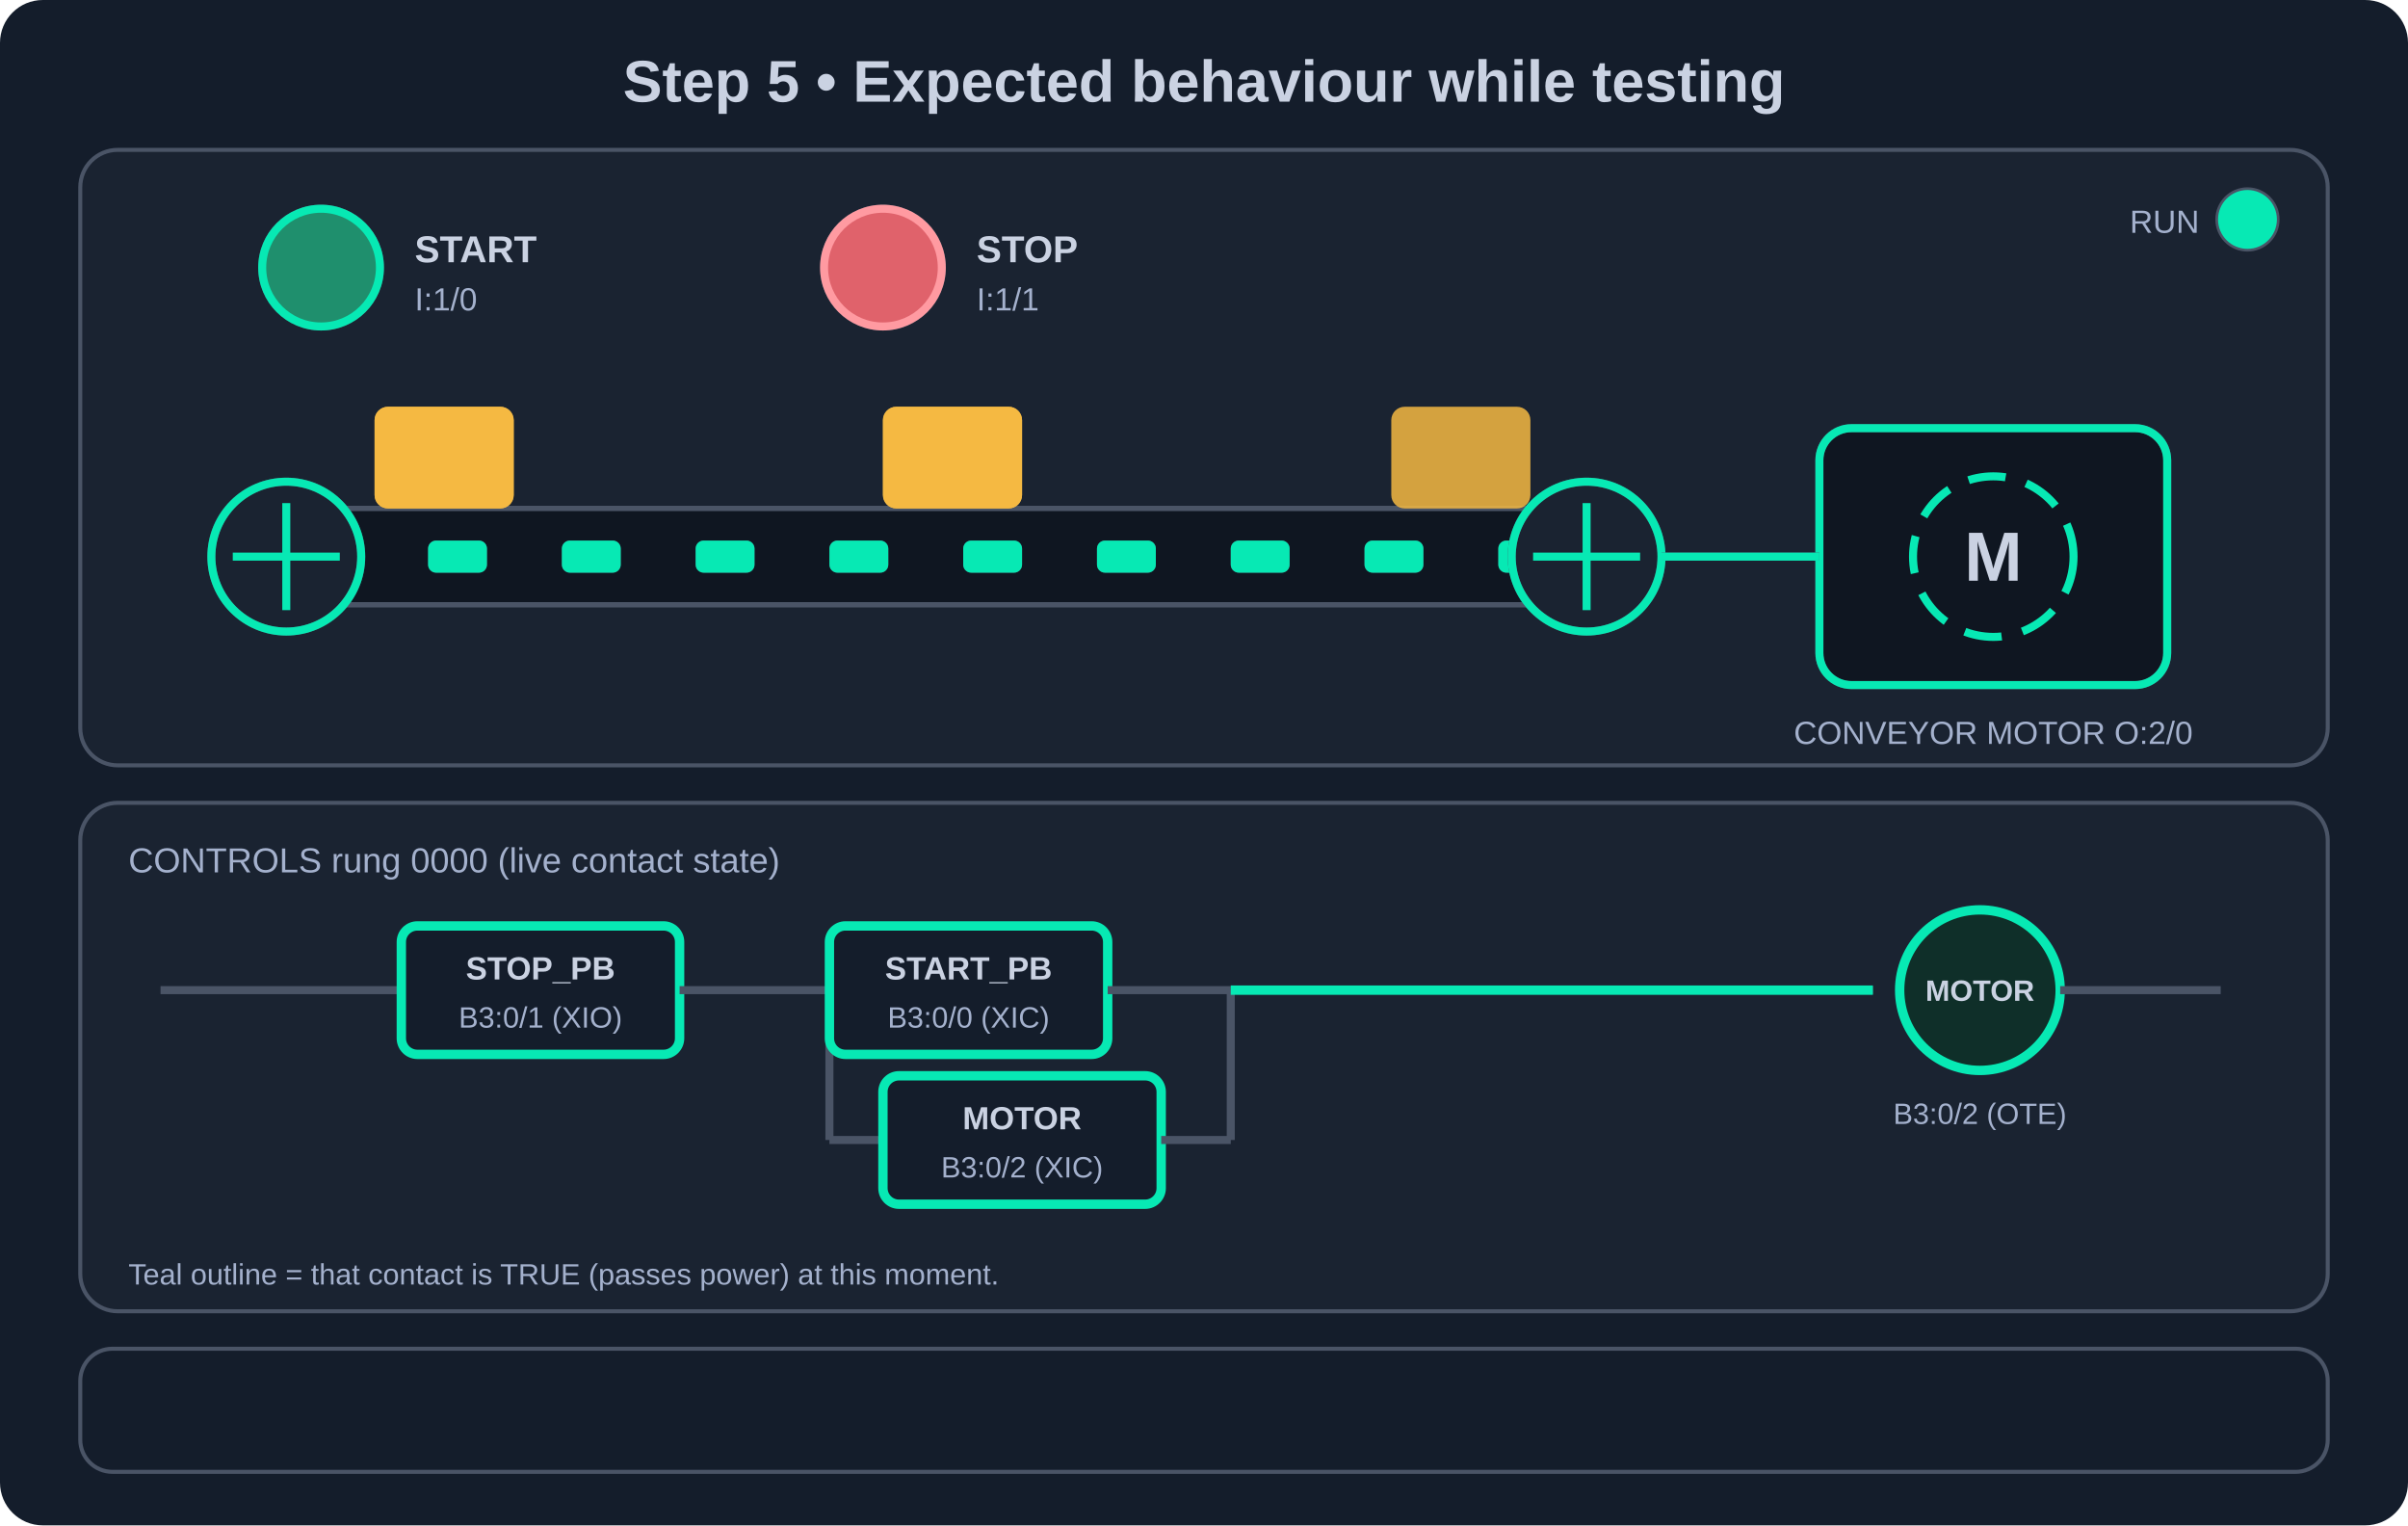
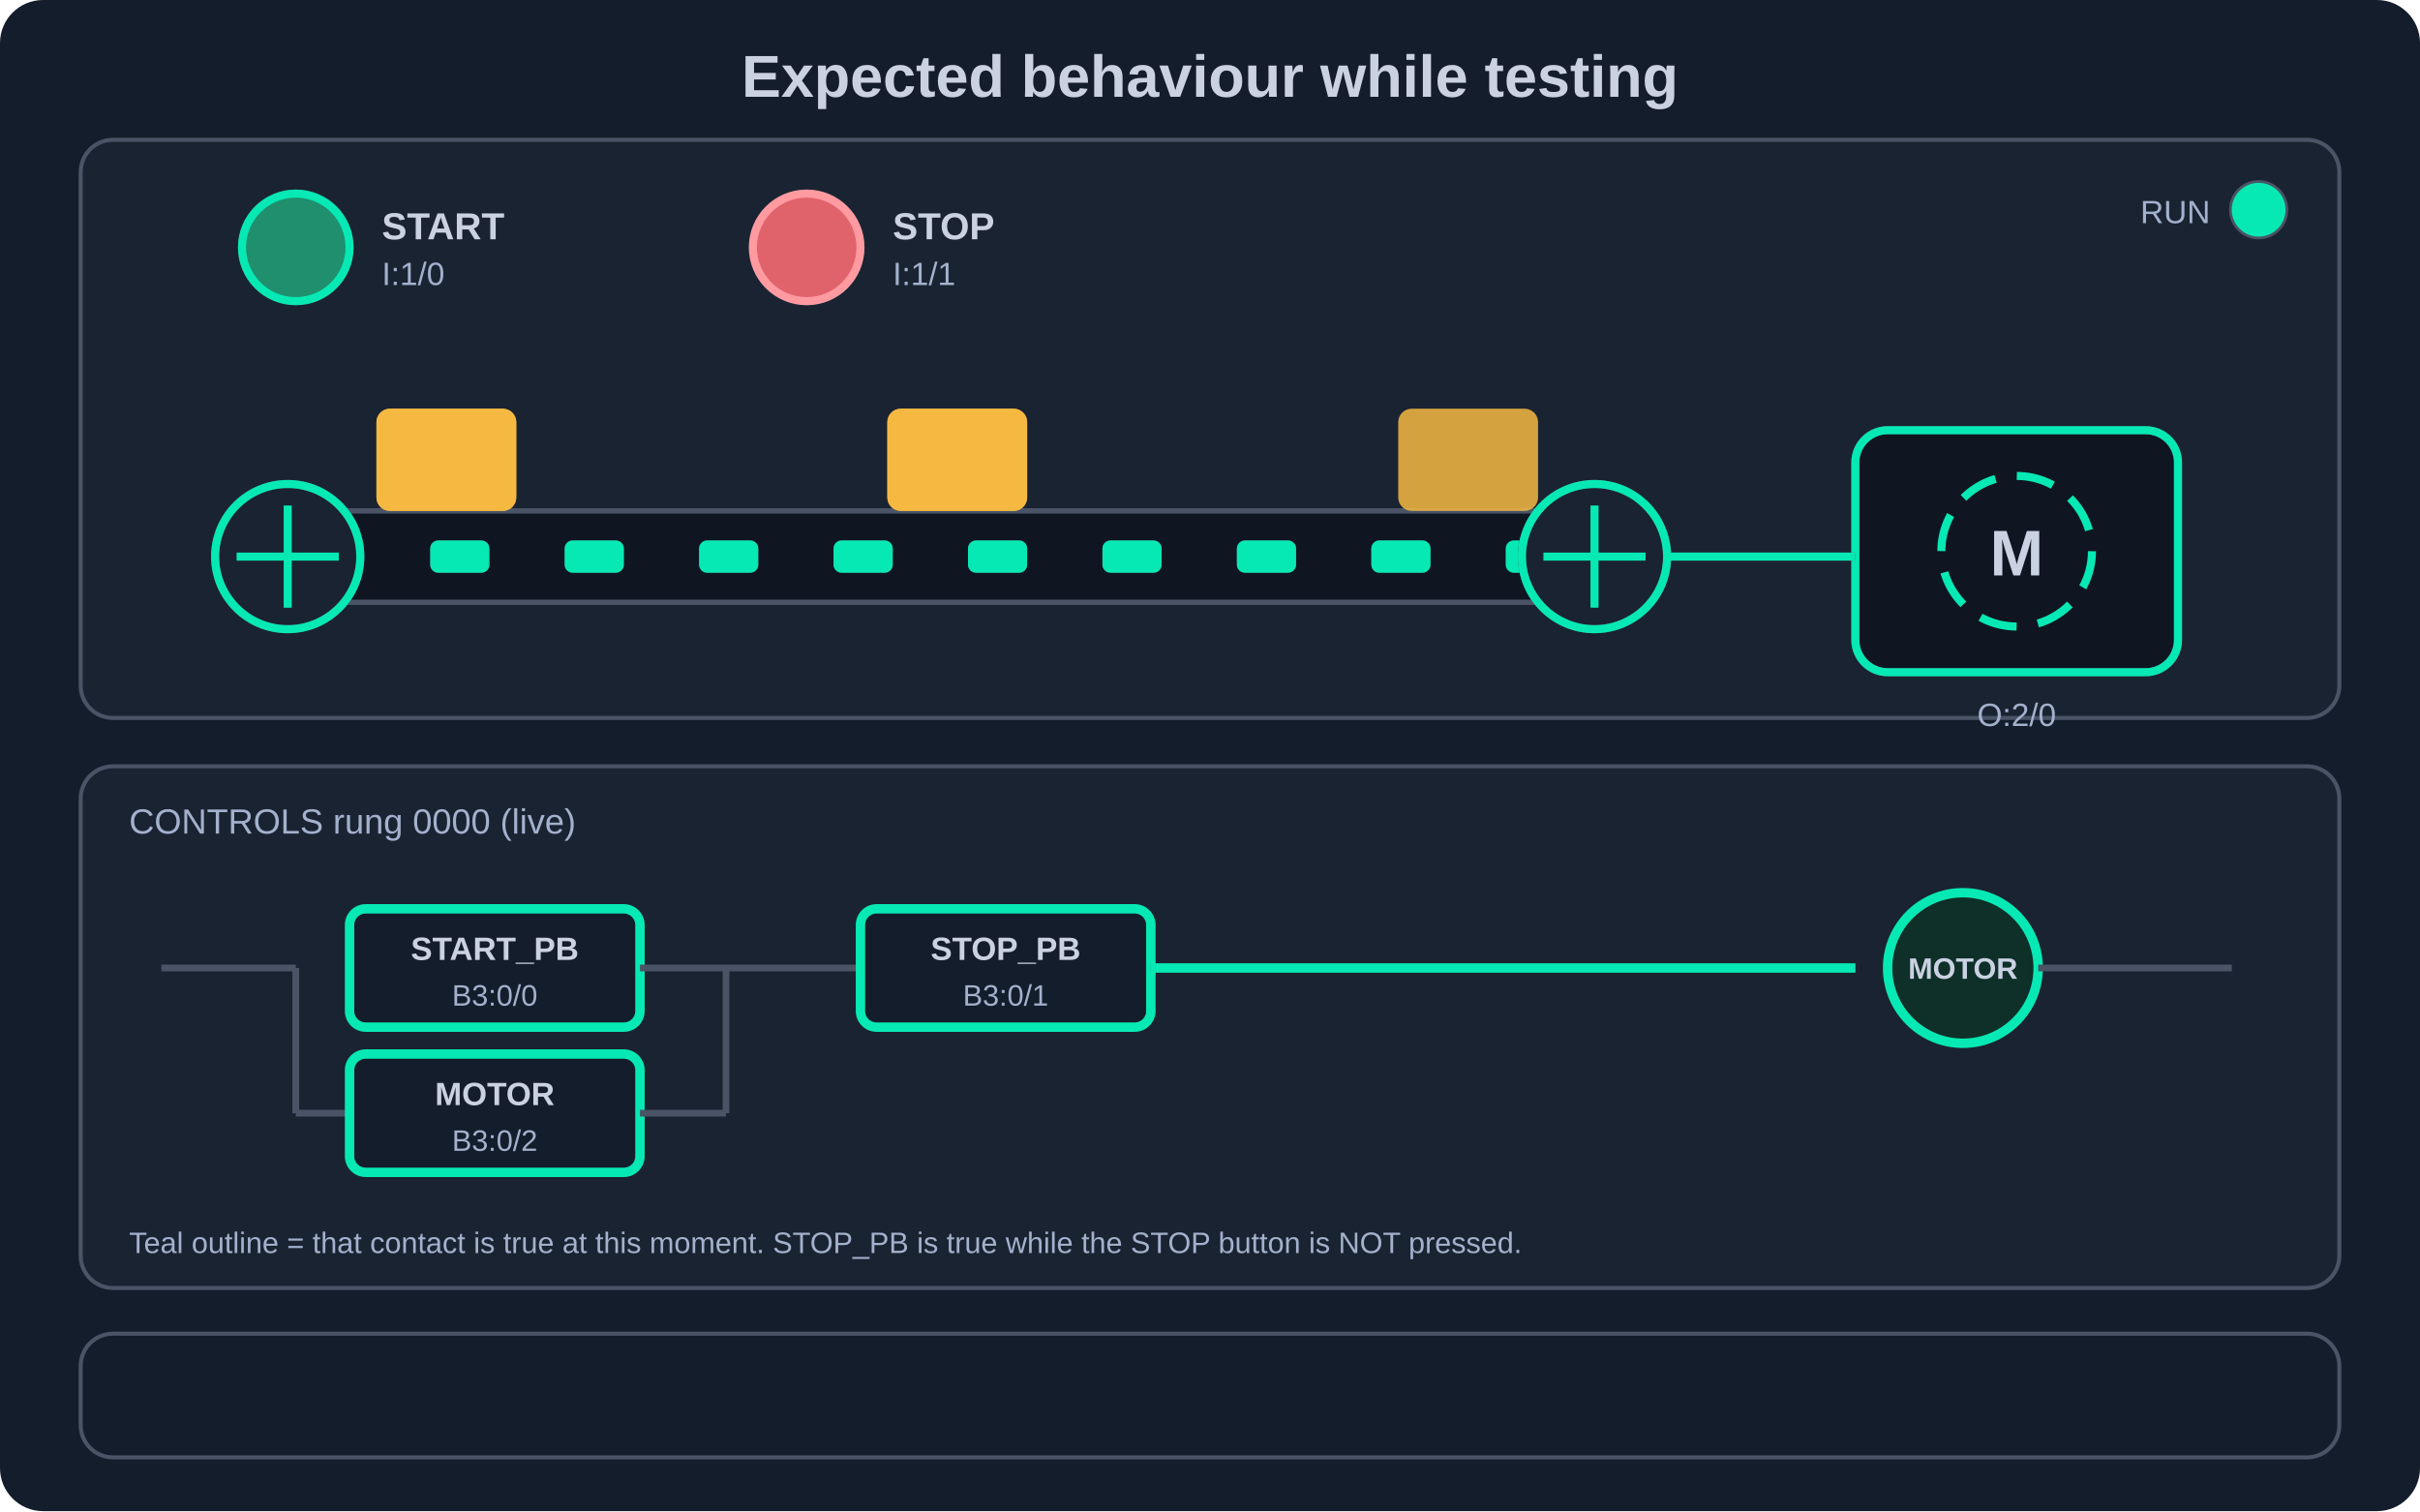
- <svg xmlns="http://www.w3.org/2000/svg" viewBox="0 0 900 570" role="img" aria-label="Animated expected behaviour of the conveyor motor during the test sequence">
-   <style>@keyframes mOn{0%{opacity:0} 11.1%{opacity:0} 11.11%{opacity:1} 44.43%{opacity:1} 44.44%{opacity:0} 100%{opacity:0}}@keyframes mOff{0%{opacity:1} 0.0%{opacity:1} 11.1%{opacity:1} 11.11%{opacity:0} 44.43%{opacity:0} 44.44%{opacity:1} 99.99%{opacity:1} 100.0%{opacity:0} 100%{opacity:1}}@keyframes sOn{0%{opacity:0} 11.1%{opacity:0} 11.11%{opacity:1} 22.21%{opacity:1} 22.22%{opacity:0} 66.66%{opacity:0} 66.67%{opacity:1} 83.32%{opacity:1} 83.33%{opacity:0} 100%{opacity:0}}@keyframes pOn{0%{opacity:0} 44.43%{opacity:0} 44.44%{opacity:1} 55.55%{opacity:1} 55.56%{opacity:0} 66.66%{opacity:0} 66.67%{opacity:1} 83.32%{opacity:1} 83.33%{opacity:0} 100%{opacity:0}}@keyframes xTrue{0%{opacity:1} 0.0%{opacity:1} 44.43%{opacity:1} 44.44%{opacity:0} 55.55%{opacity:0} 55.56%{opacity:1} 66.66%{opacity:1} 66.67%{opacity:0} 83.32%{opacity:0} 83.33%{opacity:1} 99.99%{opacity:1} 100.0%{opacity:0} 100%{opacity:1}}@keyframes c1{0%{opacity:1} 0.0%{opacity:1} 11.1%{opacity:1} 11.11%{opacity:0} 83.32%{opacity:0} 83.33%{opacity:1} 99.99%{opacity:1} 100.0%{opacity:0} 100%{opacity:1}}@keyframes c2{0%{opacity:0} 11.1%{opacity:0} 11.11%{opacity:1} 22.21%{opacity:1} 22.22%{opacity:0} 100%{opacity:0}}@keyframes c3{0%{opacity:0} 22.21%{opacity:0} 22.22%{opacity:1} 44.43%{opacity:1} 44.44%{opacity:0} 100%{opacity:0}}@keyframes c4{0%{opacity:0} 44.43%{opacity:0} 44.44%{opacity:1} 55.55%{opacity:1} 55.56%{opacity:0} 100%{opacity:0}}@keyframes c5{0%{opacity:0} 55.55%{opacity:0} 55.56%{opacity:1} 66.66%{opacity:1} 66.67%{opacity:0} 100%{opacity:0}}@keyframes c6{0%{opacity:0} 66.66%{opacity:0} 66.67%{opacity:1} 83.32%{opacity:1} 83.33%{opacity:0} 100%{opacity:0}}.mOn{animation:mOn 18s steps(1,end) infinite}
+ <svg xmlns="http://www.w3.org/2000/svg" viewBox="0 0 900 562" role="img" aria-label="Animated expected behaviour of the conveyor motor">
+   <style>@keyframes mOn{0%{opacity:0} 11.1%{opacity:0} 11.11%{opacity:1} 44.43%{opacity:1} 44.44%{opacity:0} 100%{opacity:0}}@keyframes mOff{0%{opacity:1} 0.0%{opacity:1} 11.1%{opacity:1} 11.11%{opacity:0} 44.43%{opacity:0} 44.44%{opacity:1} 99.99%{opacity:1} 100%{opacity:1}}@keyframes sOn{0%{opacity:0} 11.1%{opacity:0} 11.11%{opacity:1} 22.21%{opacity:1} 22.22%{opacity:0} 66.66%{opacity:0} 66.67%{opacity:1} 83.32%{opacity:1} 83.33%{opacity:0} 100%{opacity:0}}@keyframes pOn{0%{opacity:0} 44.43%{opacity:0} 44.44%{opacity:1} 55.55%{opacity:1} 55.56%{opacity:0} 66.66%{opacity:0} 66.67%{opacity:1} 83.32%{opacity:1} 83.33%{opacity:0} 100%{opacity:0}}@keyframes okS{0%{opacity:1} 0.0%{opacity:1} 44.43%{opacity:1} 44.44%{opacity:0} 55.55%{opacity:0} 55.56%{opacity:1} 66.66%{opacity:1} 66.67%{opacity:0} 83.32%{opacity:0} 83.33%{opacity:1} 99.99%{opacity:1} 100%{opacity:1}}@keyframes c1{0%{opacity:1} 0.0%{opacity:1} 11.1%{opacity:1} 11.11%{opacity:0} 83.32%{opacity:0} 83.33%{opacity:1} 99.99%{opacity:1} 100%{opacity:1}}@keyframes c2{0%{opacity:0} 11.1%{opacity:0} 11.11%{opacity:1} 22.21%{opacity:1} 22.22%{opacity:0} 100%{opacity:0}}@keyframes c3{0%{opacity:0} 22.21%{opacity:0} 22.22%{opacity:1} 44.43%{opacity:1} 44.44%{opacity:0} 100%{opacity:0}}@keyframes c4{0%{opacity:0} 44.43%{opacity:0} 44.44%{opacity:1} 55.55%{opacity:1} 55.56%{opacity:0} 100%{opacity:0}}@keyframes c5{0%{opacity:0} 55.55%{opacity:0} 55.56%{opacity:1} 66.66%{opacity:1} 66.67%{opacity:0} 100%{opacity:0}}@keyframes c6{0%{opacity:0} 66.66%{opacity:0} 66.67%{opacity:1} 83.32%{opacity:1} 83.33%{opacity:0} 100%{opacity:0}}.mOn{animation:mOn 18s steps(1,end) infinite}
.mOff{animation:mOff 18s steps(1,end) infinite}
.sOn{animation:sOn 18s steps(1,end) infinite}
.pOn{animation:pOn 18s steps(1,end) infinite}
- .xTrue{animation:xTrue 18s steps(1,end) infinite}
+ .okS{animation:okS 18s steps(1,end) infinite}
.c1{animation:c1 18s steps(1,end) infinite;opacity:0}
.c2{animation:c2 18s steps(1,end) infinite;opacity:0}
.c3{animation:c3 18s steps(1,end) infinite;opacity:0}
.c4{animation:c4 18s steps(1,end) infinite;opacity:0}
.c5{animation:c5 18s steps(1,end) infinite;opacity:0}
.c6{animation:c6 18s steps(1,end) infinite;opacity:0}
@keyframes belt{from{transform:translateX(0)}to{transform:translateX(50px)}}
@keyframes boxes{from{transform:translateX(0)}to{transform:translateX(190px)}}
@keyframes spin{from{transform:rotate(0)}to{transform:rotate(360deg)}}
- .belt{animation:belt .8s linear infinite}
- .boxes{animation:boxes 3.04s linear infinite}
+ .belt{animation:belt .8s linear infinite}.boxes{animation:boxes 3.04s linear infinite}
.spin{animation:spin .7s linear infinite;transform-box:fill-box;transform-origin:center}
</style>
-   <rect width="900" height="570" rx="16" fill="#141d2b" />
-   <text x="450" y="38" font-family="Segoe UI, Arial, sans-serif" font-size="22" fill="#cad2e2" text-anchor="middle" font-weight="bold">Step 5  •  Expected behaviour while testing</text>
-   <rect x="30" y="56" width="840" height="230" rx="14" fill="#1a2331" stroke="#4a5466" stroke-width="1.5" />
-   <rect x="90" y="190" width="520" height="36" rx="18" fill="#0f1621" stroke="#4a5466" stroke-width="2" />
+   <rect width="900" height="562" rx="16" fill="#141d2b" />
+   <text x="450" y="36" font-family="Segoe UI, Arial, sans-serif" font-size="22" fill="#cad2e2" text-anchor="middle" font-weight="bold">Expected behaviour while testing</text>
+   <rect x="30" y="52" width="840" height="215" rx="12" fill="#1a2331" stroke="#4a5466" stroke-width="1.5" />
+   <circle cx="110" cy="92" r="20" fill="#1b3a33" stroke="#4a5466" stroke-width="3" />
+   <g class="sOn">
+     <circle cx="110" cy="92" r="20" fill="#1f8f6d" stroke="#07E9B4" stroke-width="3" />
+   </g>
+   <text x="142" y="89" font-family="Segoe UI, Arial, sans-serif" font-size="14" fill="#cad2e2" text-anchor="start" font-weight="bold">START</text>
+   <text x="142" y="106" font-family="Segoe UI, Arial, sans-serif" font-size="12" fill="#a4b1cd" text-anchor="start" font-weight="normal">I:1/0</text>
+   <circle cx="300" cy="92" r="20" fill="#3a2025" stroke="#4a5466" stroke-width="3" />
+   <g class="pOn">
+     <circle cx="300" cy="92" r="20" fill="#e0626b" stroke="#ff9aa1" stroke-width="3" />
+   </g>
+   <text x="332" y="89" font-family="Segoe UI, Arial, sans-serif" font-size="14" fill="#cad2e2" text-anchor="start" font-weight="bold">STOP</text>
+   <text x="332" y="106" font-family="Segoe UI, Arial, sans-serif" font-size="12" fill="#a4b1cd" text-anchor="start" font-weight="normal">I:1/1</text>
+   <circle cx="840" cy="78" r="10" fill="#2a3446" stroke="#4a5466" stroke-width="2" />
+   <g class="mOn">
+     <circle cx="840" cy="78" r="10" fill="#07E9B4" />
+   </g>
+   <text x="822" y="83" font-family="Segoe UI, Arial, sans-serif" font-size="12" fill="#a4b1cd" text-anchor="end" font-weight="normal">RUN</text>
+   <rect x="90" y="190" width="520" height="34" rx="17" fill="#0f1621" stroke="#4a5466" stroke-width="2" />
  <g class="mOff">
-     <rect x="110" y="202" width="22" height="12" rx="3" fill="#4a5466" />
-     <rect x="160" y="202" width="22" height="12" rx="3" fill="#4a5466" />
-     <rect x="210" y="202" width="22" height="12" rx="3" fill="#4a5466" />
-     <rect x="260" y="202" width="22" height="12" rx="3" fill="#4a5466" />
-     <rect x="310" y="202" width="22" height="12" rx="3" fill="#4a5466" />
-     <rect x="360" y="202" width="22" height="12" rx="3" fill="#4a5466" />
-     <rect x="410" y="202" width="22" height="12" rx="3" fill="#4a5466" />
-     <rect x="460" y="202" width="22" height="12" rx="3" fill="#4a5466" />
-     <rect x="510" y="202" width="22" height="12" rx="3" fill="#4a5466" />
-     <rect x="560" y="202" width="22" height="12" rx="3" fill="#4a5466" />
+     <rect x="110" y="201" width="22" height="12" rx="3" fill="#4a5466" />
+     <rect x="160" y="201" width="22" height="12" rx="3" fill="#4a5466" />
+     <rect x="210" y="201" width="22" height="12" rx="3" fill="#4a5466" />
+     <rect x="260" y="201" width="22" height="12" rx="3" fill="#4a5466" />
+     <rect x="310" y="201" width="22" height="12" rx="3" fill="#4a5466" />
+     <rect x="360" y="201" width="22" height="12" rx="3" fill="#4a5466" />
+     <rect x="410" y="201" width="22" height="12" rx="3" fill="#4a5466" />
+     <rect x="460" y="201" width="22" height="12" rx="3" fill="#4a5466" />
+     <rect x="510" y="201" width="22" height="12" rx="3" fill="#4a5466" />
+     <rect x="560" y="201" width="22" height="12" rx="3" fill="#4a5466" />
    <rect x="140" y="152" width="52" height="38" rx="5" fill="#f5b942" opacity=".85" />
    <rect x="330" y="152" width="52" height="38" rx="5" fill="#f5b942" opacity=".85" />
    <rect x="520" y="152" width="52" height="38" rx="5" fill="#f5b942" opacity=".85" />
  </g>
  <clipPath id="bc">
-     <rect x="112" y="192" width="476" height="32" rx="12" />
+     <rect x="112" y="192" width="476" height="30" rx="12" />
  </clipPath>
  <clipPath id="bx">
    <rect x="112" y="140" width="476" height="52" />
  </clipPath>
  <g class="mOn">
    <g clip-path="url(#bc)">
      <g class="belt">
-         <rect x="60" y="202" width="22" height="12" rx="3" fill="#07E9B4" />
-         <rect x="110" y="202" width="22" height="12" rx="3" fill="#07E9B4" />
-         <rect x="160" y="202" width="22" height="12" rx="3" fill="#07E9B4" />
-         <rect x="210" y="202" width="22" height="12" rx="3" fill="#07E9B4" />
-         <rect x="260" y="202" width="22" height="12" rx="3" fill="#07E9B4" />
-         <rect x="310" y="202" width="22" height="12" rx="3" fill="#07E9B4" />
-         <rect x="360" y="202" width="22" height="12" rx="3" fill="#07E9B4" />
-         <rect x="410" y="202" width="22" height="12" rx="3" fill="#07E9B4" />
-         <rect x="460" y="202" width="22" height="12" rx="3" fill="#07E9B4" />
-         <rect x="510" y="202" width="22" height="12" rx="3" fill="#07E9B4" />
-         <rect x="560" y="202" width="22" height="12" rx="3" fill="#07E9B4" />
-         <rect x="610" y="202" width="22" height="12" rx="3" fill="#07E9B4" />
+         <rect x="60" y="201" width="22" height="12" rx="3" fill="#07E9B4" />
+         <rect x="110" y="201" width="22" height="12" rx="3" fill="#07E9B4" />
+         <rect x="160" y="201" width="22" height="12" rx="3" fill="#07E9B4" />
+         <rect x="210" y="201" width="22" height="12" rx="3" fill="#07E9B4" />
+         <rect x="260" y="201" width="22" height="12" rx="3" fill="#07E9B4" />
+         <rect x="310" y="201" width="22" height="12" rx="3" fill="#07E9B4" />
+         <rect x="360" y="201" width="22" height="12" rx="3" fill="#07E9B4" />
+         <rect x="410" y="201" width="22" height="12" rx="3" fill="#07E9B4" />
+         <rect x="460" y="201" width="22" height="12" rx="3" fill="#07E9B4" />
+         <rect x="510" y="201" width="22" height="12" rx="3" fill="#07E9B4" />
+         <rect x="560" y="201" width="22" height="12" rx="3" fill="#07E9B4" />
+         <rect x="610" y="201" width="22" height="12" rx="3" fill="#07E9B4" />
      </g>
    </g>
    <g clip-path="url(#bx)">
      <g class="boxes">
        <rect x="-50" y="152" width="52" height="38" rx="5" fill="#f5b942" />
        <rect x="140" y="152" width="52" height="38" rx="5" fill="#f5b942" />
        <rect x="330" y="152" width="52" height="38" rx="5" fill="#f5b942" />
      </g>
    </g>
  </g>
-   <circle cx="107" cy="208" r="28" fill="#1a2331" stroke="#4a5466" stroke-width="3" />
+   <circle cx="107" cy="207" r="27" fill="#1a2331" stroke="#4a5466" stroke-width="3" />
  <g class="mOn">
-     <circle cx="107" cy="208" r="28" fill="none" stroke="#07E9B4" stroke-width="3" />
+     <circle cx="107" cy="207" r="27" fill="none" stroke="#07E9B4" stroke-width="3" />
    <g class="spin">
-       <line x1="87" y1="208" x2="127" y2="208" stroke="#07E9B4" stroke-width="3" />
-       <line x1="107" y1="188" x2="107" y2="228" stroke="#07E9B4" stroke-width="3" />
+       <line x1="88" y1="207" x2="126" y2="207" stroke="#07E9B4" stroke-width="3" />
+       <line x1="107" y1="188" x2="107" y2="226" stroke="#07E9B4" stroke-width="3" />
    </g>
  </g>
-   <circle cx="593" cy="208" r="28" fill="#1a2331" stroke="#4a5466" stroke-width="3" />
+   <circle cx="593" cy="207" r="27" fill="#1a2331" stroke="#4a5466" stroke-width="3" />
  <g class="mOn">
-     <circle cx="593" cy="208" r="28" fill="none" stroke="#07E9B4" stroke-width="3" />
+     <circle cx="593" cy="207" r="27" fill="none" stroke="#07E9B4" stroke-width="3" />
    <g class="spin">
-       <line x1="573" y1="208" x2="613" y2="208" stroke="#07E9B4" stroke-width="3" />
-       <line x1="593" y1="188" x2="593" y2="228" stroke="#07E9B4" stroke-width="3" />
+       <line x1="574" y1="207" x2="612" y2="207" stroke="#07E9B4" stroke-width="3" />
+       <line x1="593" y1="188" x2="593" y2="226" stroke="#07E9B4" stroke-width="3" />
    </g>
  </g>
-   <rect x="680" y="160" width="130" height="96" rx="12" fill="#0f1621" stroke="#4a5466" stroke-width="3" />
+   <rect x="690" y="160" width="120" height="90" rx="12" fill="#0f1621" stroke="#4a5466" stroke-width="3" />
  <g class="mOn">
-     <rect x="680" y="160" width="130" height="96" rx="12" fill="none" stroke="#07E9B4" stroke-width="3" />
+     <rect x="690" y="160" width="120" height="90" rx="12" fill="none" stroke="#07E9B4" stroke-width="3" />
    <g class="spin">
-       <circle cx="745" cy="208" r="30" fill="none" stroke="#07E9B4" stroke-width="3" stroke-dasharray="14 8" />
+       <circle cx="750" cy="205" r="28" fill="none" stroke="#07E9B4" stroke-width="3" stroke-dasharray="14 8" />
    </g>
  </g>
-   <text x="745" y="217" font-family="Segoe UI, Arial, sans-serif" font-size="26" fill="#cad2e2" text-anchor="middle" font-weight="bold">M</text>
-   <line x1="621" y1="208" x2="680" y2="208" stroke="#4a5466" stroke-width="3" />
+   <text x="750" y="214" font-family="Segoe UI, Arial, sans-serif" font-size="24" fill="#cad2e2" text-anchor="middle" font-weight="bold">M</text>
+   <line x1="621" y1="207" x2="690" y2="207" stroke="#4a5466" stroke-width="3" />
  <g class="mOn">
-     <line x1="621" y1="208" x2="680" y2="208" stroke="#07E9B4" stroke-width="3" />
+     <line x1="621" y1="207" x2="690" y2="207" stroke="#07E9B4" stroke-width="3" />
  </g>
-   <text x="745" y="278" font-family="Segoe UI, Arial, sans-serif" font-size="12" fill="#a4b1cd" text-anchor="middle" font-weight="normal">CONVEYOR MOTOR  O:2/0</text>
-   <circle cx="840" cy="82" r="11" fill="#2a3446" stroke="#4a5466" stroke-width="2" />
+   <text x="750" y="270" font-family="Segoe UI, Arial, sans-serif" font-size="12" fill="#a4b1cd" text-anchor="middle" font-weight="normal">O:2/0</text>
+   <rect x="30" y="285" width="840" height="194" rx="12" fill="#1a2331" stroke="#4a5466" stroke-width="1.5" />
+   <text x="48" y="310" font-family="Segoe UI, Arial, sans-serif" font-size="13" fill="#a4b1cd" text-anchor="start" font-weight="normal">CONTROLS rung 0000 (live)</text>
+   <line x1="60" y1="360" x2="110" y2="360" stroke="#4a5466" stroke-width="2.5" />
+   <line x1="110" y1="360" x2="110" y2="414" stroke="#4a5466" stroke-width="2.5" />
+   <line x1="110" y1="414" x2="130" y2="414" stroke="#4a5466" stroke-width="2.5" />
+   <rect x="130" y="338" width="108" height="44" rx="6" fill="#141d2b" stroke="#4a5466" stroke-width="2" />
+   <g class="sOn">
+     <rect x="130" y="338" width="108" height="44" rx="6" fill="none" stroke="#07E9B4" stroke-width="3.5" />
+   </g>
+   <text x="184" y="357" font-family="Segoe UI, Arial, sans-serif" font-size="12" fill="#cad2e2" text-anchor="middle" font-weight="bold">START_PB</text>
+   <text x="184" y="374" font-family="Segoe UI, Arial, sans-serif" font-size="11" fill="#a4b1cd" text-anchor="middle" font-weight="normal">B3:0/0</text>
+   <rect x="130" y="392" width="108" height="44" rx="6" fill="#141d2b" stroke="#4a5466" stroke-width="2" />
  <g class="mOn">
-     <circle cx="840" cy="82" r="11" fill="#07E9B4" />
+     <rect x="130" y="392" width="108" height="44" rx="6" fill="none" stroke="#07E9B4" stroke-width="3.5" />
  </g>
-   <text x="822" y="87" font-family="Segoe UI, Arial, sans-serif" font-size="12" fill="#a4b1cd" text-anchor="end" font-weight="normal">RUN</text>
-   <circle cx="120" cy="100" r="22" fill="#1b3a33" stroke="#4a5466" stroke-width="3" />
-   <g class="sOn">
-     <circle cx="120" cy="100" r="22" fill="#1f8f6d" stroke="#07E9B4" stroke-width="3" />
+   <text x="184" y="411" font-family="Segoe UI, Arial, sans-serif" font-size="12" fill="#cad2e2" text-anchor="middle" font-weight="bold">MOTOR</text>
+   <text x="184" y="428" font-family="Segoe UI, Arial, sans-serif" font-size="11" fill="#a4b1cd" text-anchor="middle" font-weight="normal">B3:0/2</text>
+   <line x1="130" y1="360" x2="130" y2="360" stroke="#4a5466" stroke-width="2.5" />
+   <line x1="238" y1="360" x2="270" y2="360" stroke="#4a5466" stroke-width="2.5" />
+   <line x1="238" y1="414" x2="270" y2="414" stroke="#4a5466" stroke-width="2.5" />
+   <line x1="270" y1="360" x2="270" y2="414" stroke="#4a5466" stroke-width="2.5" />
+   <line x1="270" y1="360" x2="320" y2="360" stroke="#4a5466" stroke-width="2.5" />
+   <rect x="320" y="338" width="108" height="44" rx="6" fill="#141d2b" stroke="#4a5466" stroke-width="2" />
+   <g class="okS">
+     <rect x="320" y="338" width="108" height="44" rx="6" fill="none" stroke="#07E9B4" stroke-width="3.5" />
  </g>
-   <text x="155" y="98" font-family="Segoe UI, Arial, sans-serif" font-size="14" fill="#cad2e2" text-anchor="start" font-weight="bold">START</text>
-   <text x="155" y="116" font-family="Segoe UI, Arial, sans-serif" font-size="12" fill="#a4b1cd" text-anchor="start" font-weight="normal">I:1/0</text>
-   <circle cx="330" cy="100" r="22" fill="#3a2025" stroke="#4a5466" stroke-width="3" />
-   <g class="pOn">
-     <circle cx="330" cy="100" r="22" fill="#e0626b" stroke="#ff9aa1" stroke-width="3" />
+   <text x="374" y="357" font-family="Segoe UI, Arial, sans-serif" font-size="12" fill="#cad2e2" text-anchor="middle" font-weight="bold">STOP_PB</text>
+   <text x="374" y="374" font-family="Segoe UI, Arial, sans-serif" font-size="11" fill="#a4b1cd" text-anchor="middle" font-weight="normal">B3:0/1</text>
+   <line x1="428" y1="360" x2="690" y2="360" stroke="#4a5466" stroke-width="2.5" />
+   <g class="mOn">
+     <line x1="428" y1="360" x2="690" y2="360" stroke="#07E9B4" stroke-width="3.5" />
  </g>
-   <text x="365" y="98" font-family="Segoe UI, Arial, sans-serif" font-size="14" fill="#cad2e2" text-anchor="start" font-weight="bold">STOP</text>
-   <text x="365" y="116" font-family="Segoe UI, Arial, sans-serif" font-size="12" fill="#a4b1cd" text-anchor="start" font-weight="normal">I:1/1</text>
-   <rect x="30" y="300" width="840" height="190" rx="14" fill="#1a2331" stroke="#4a5466" stroke-width="1.5" />
-   <text x="48" y="326" font-family="Segoe UI, Arial, sans-serif" font-size="13" fill="#a4b1cd" text-anchor="start" font-weight="normal">CONTROLS rung 0000  (live contact state)</text>
-   <line x1="60" y1="370" x2="150" y2="370" stroke="#4a5466" stroke-width="3" />
-   <rect x="150" y="346" width="104" height="48" rx="6" fill="#141d2b" stroke="#4a5466" stroke-width="2" />
-   <g class="xTrue">
-     <rect x="150" y="346" width="104" height="48" rx="6" fill="none" stroke="#07E9B4" stroke-width="3.5" />
+   <circle cx="730" cy="360" r="28" fill="#141d2b" stroke="#4a5466" stroke-width="2" />
+   <g class="mOn">
+     <circle cx="730" cy="360" r="28" fill="#0f2f29" stroke="#07E9B4" stroke-width="3.5" />
  </g>
-   <text x="202" y="366" font-family="Segoe UI, Arial, sans-serif" font-size="12" fill="#cad2e2" text-anchor="middle" font-weight="bold">STOP_PB</text>
-   <text x="202" y="384" font-family="Segoe UI, Arial, sans-serif" font-size="11" fill="#a4b1cd" text-anchor="middle" font-weight="normal">B3:0/1 (XIO)</text>
-   <line x1="254" y1="370" x2="310" y2="370" stroke="#4a5466" stroke-width="3" />
-   <line x1="310" y1="370" x2="310" y2="426" stroke="#4a5466" stroke-width="3" />
-   <line x1="310" y1="426" x2="330" y2="426" stroke="#4a5466" stroke-width="3" />
-   <rect x="310" y="346" width="104" height="48" rx="6" fill="#141d2b" stroke="#4a5466" stroke-width="2" />
-   <g class="sOn">
-     <rect x="310" y="346" width="104" height="48" rx="6" fill="none" stroke="#07E9B4" stroke-width="3.5" />
-   </g>
-   <text x="362" y="366" font-family="Segoe UI, Arial, sans-serif" font-size="12" fill="#cad2e2" text-anchor="middle" font-weight="bold">START_PB</text>
-   <text x="362" y="384" font-family="Segoe UI, Arial, sans-serif" font-size="11" fill="#a4b1cd" text-anchor="middle" font-weight="normal">B3:0/0 (XIC)</text>
-   <rect x="330" y="402" width="104" height="48" rx="6" fill="#141d2b" stroke="#4a5466" stroke-width="2" />
-   <g class="mOn">
-     <rect x="330" y="402" width="104" height="48" rx="6" fill="none" stroke="#07E9B4" stroke-width="3.5" />
-   </g>
-   <text x="382" y="422" font-family="Segoe UI, Arial, sans-serif" font-size="12" fill="#cad2e2" text-anchor="middle" font-weight="bold">MOTOR</text>
-   <text x="382" y="440" font-family="Segoe UI, Arial, sans-serif" font-size="11" fill="#a4b1cd" text-anchor="middle" font-weight="normal">B3:0/2 (XIC)</text>
-   <line x1="414" y1="370" x2="460" y2="370" stroke="#4a5466" stroke-width="3" />
-   <line x1="434" y1="426" x2="460" y2="426" stroke="#4a5466" stroke-width="3" />
-   <line x1="460" y1="370" x2="460" y2="426" stroke="#4a5466" stroke-width="3" />
-   <line x1="460" y1="370" x2="700" y2="370" stroke="#4a5466" stroke-width="3" />
-   <g class="mOn">
-     <line x1="460" y1="370" x2="700" y2="370" stroke="#07E9B4" stroke-width="3.5" />
-   </g>
-   <circle cx="740" cy="370" r="30" fill="#141d2b" stroke="#4a5466" stroke-width="2" />
-   <g class="mOn">
-     <circle cx="740" cy="370" r="30" fill="#0f2f29" stroke="#07E9B4" stroke-width="3.5" />
-   </g>
-   <text x="740" y="374" font-family="Segoe UI, Arial, sans-serif" font-size="11" fill="#cad2e2" text-anchor="middle" font-weight="bold">MOTOR</text>
-   <text x="740" y="420" font-family="Segoe UI, Arial, sans-serif" font-size="11" fill="#a4b1cd" text-anchor="middle" font-weight="normal">B3:0/2 (OTE)</text>
-   <line x1="770" y1="370" x2="830" y2="370" stroke="#4a5466" stroke-width="3" />
-   <text x="48" y="480" font-family="Segoe UI, Arial, sans-serif" font-size="11" fill="#a4b1cd" text-anchor="start" font-weight="normal">Teal outline = that contact is TRUE (passes power) at this moment.</text>
-   <rect x="30" y="504" width="840" height="46" rx="12" fill="#141d2b" stroke="#4a5466" stroke-width="1.5" />
-   <text class="c1" x="450" y="533" font-family="Segoe UI, Arial, sans-serif" font-size="17" fill="#f5b942" text-anchor="middle" font-weight="bold">Idle: no button pressed, motor OFF</text>
-   <text class="c2" x="450" y="533" font-family="Segoe UI, Arial, sans-serif" font-size="17" fill="#f5b942" text-anchor="middle" font-weight="bold">START pressed: MOTOR bit sets, motor ON</text>
-   <text class="c3" x="450" y="533" font-family="Segoe UI, Arial, sans-serif" font-size="17" fill="#f5b942" text-anchor="middle" font-weight="bold">START released: seal-in contact holds the motor ON</text>
-   <text class="c4" x="450" y="533" font-family="Segoe UI, Arial, sans-serif" font-size="17" fill="#f5b942" text-anchor="middle" font-weight="bold">STOP pressed: STOP_PB opens the rung, motor OFF</text>
-   <text class="c5" x="450" y="533" font-family="Segoe UI, Arial, sans-serif" font-size="17" fill="#f5b942" text-anchor="middle" font-weight="bold">STOP released: motor stays OFF until START is pressed</text>
-   <text class="c6" x="450" y="533" font-family="Segoe UI, Arial, sans-serif" font-size="17" fill="#f5b942" text-anchor="middle" font-weight="bold">START and STOP together: STOP wins, motor stays OFF</text>
+   <text x="730" y="364" font-family="Segoe UI, Arial, sans-serif" font-size="11" fill="#cad2e2" text-anchor="middle" font-weight="bold">MOTOR</text>
+   <line x1="758" y1="360" x2="830" y2="360" stroke="#4a5466" stroke-width="2.5" />
+   <text x="48" y="466" font-family="Segoe UI, Arial, sans-serif" font-size="11" fill="#a4b1cd" text-anchor="start" font-weight="normal">Teal outline = that contact is true at this moment.  STOP_PB is true while the STOP button is NOT pressed.</text>
+   <rect x="30" y="496" width="840" height="46" rx="12" fill="#141d2b" stroke="#4a5466" stroke-width="1.5" />
+   <text class="c1" x="450" y="525" font-family="Segoe UI, Arial, sans-serif" font-size="16" fill="#f5b942" text-anchor="middle" font-weight="bold">Idle: nothing pressed, motor OFF</text>
+   <text class="c2" x="450" y="525" font-family="Segoe UI, Arial, sans-serif" font-size="16" fill="#f5b942" text-anchor="middle" font-weight="bold">START pressed: the rung is true, motor ON</text>
+   <text class="c3" x="450" y="525" font-family="Segoe UI, Arial, sans-serif" font-size="16" fill="#f5b942" text-anchor="middle" font-weight="bold">START released: the MOTOR contact holds the rung (seal-in)</text>
+   <text class="c4" x="450" y="525" font-family="Segoe UI, Arial, sans-serif" font-size="16" fill="#f5b942" text-anchor="middle" font-weight="bold">STOP pressed: the STOP_PB contact opens, motor OFF</text>
+   <text class="c5" x="450" y="525" font-family="Segoe UI, Arial, sans-serif" font-size="16" fill="#f5b942" text-anchor="middle" font-weight="bold">STOP released: motor stays OFF until START is pressed</text>
+   <text class="c6" x="450" y="525" font-family="Segoe UI, Arial, sans-serif" font-size="16" fill="#f5b942" text-anchor="middle" font-weight="bold">START and STOP together: STOP wins, motor stays OFF</text>
</svg>
